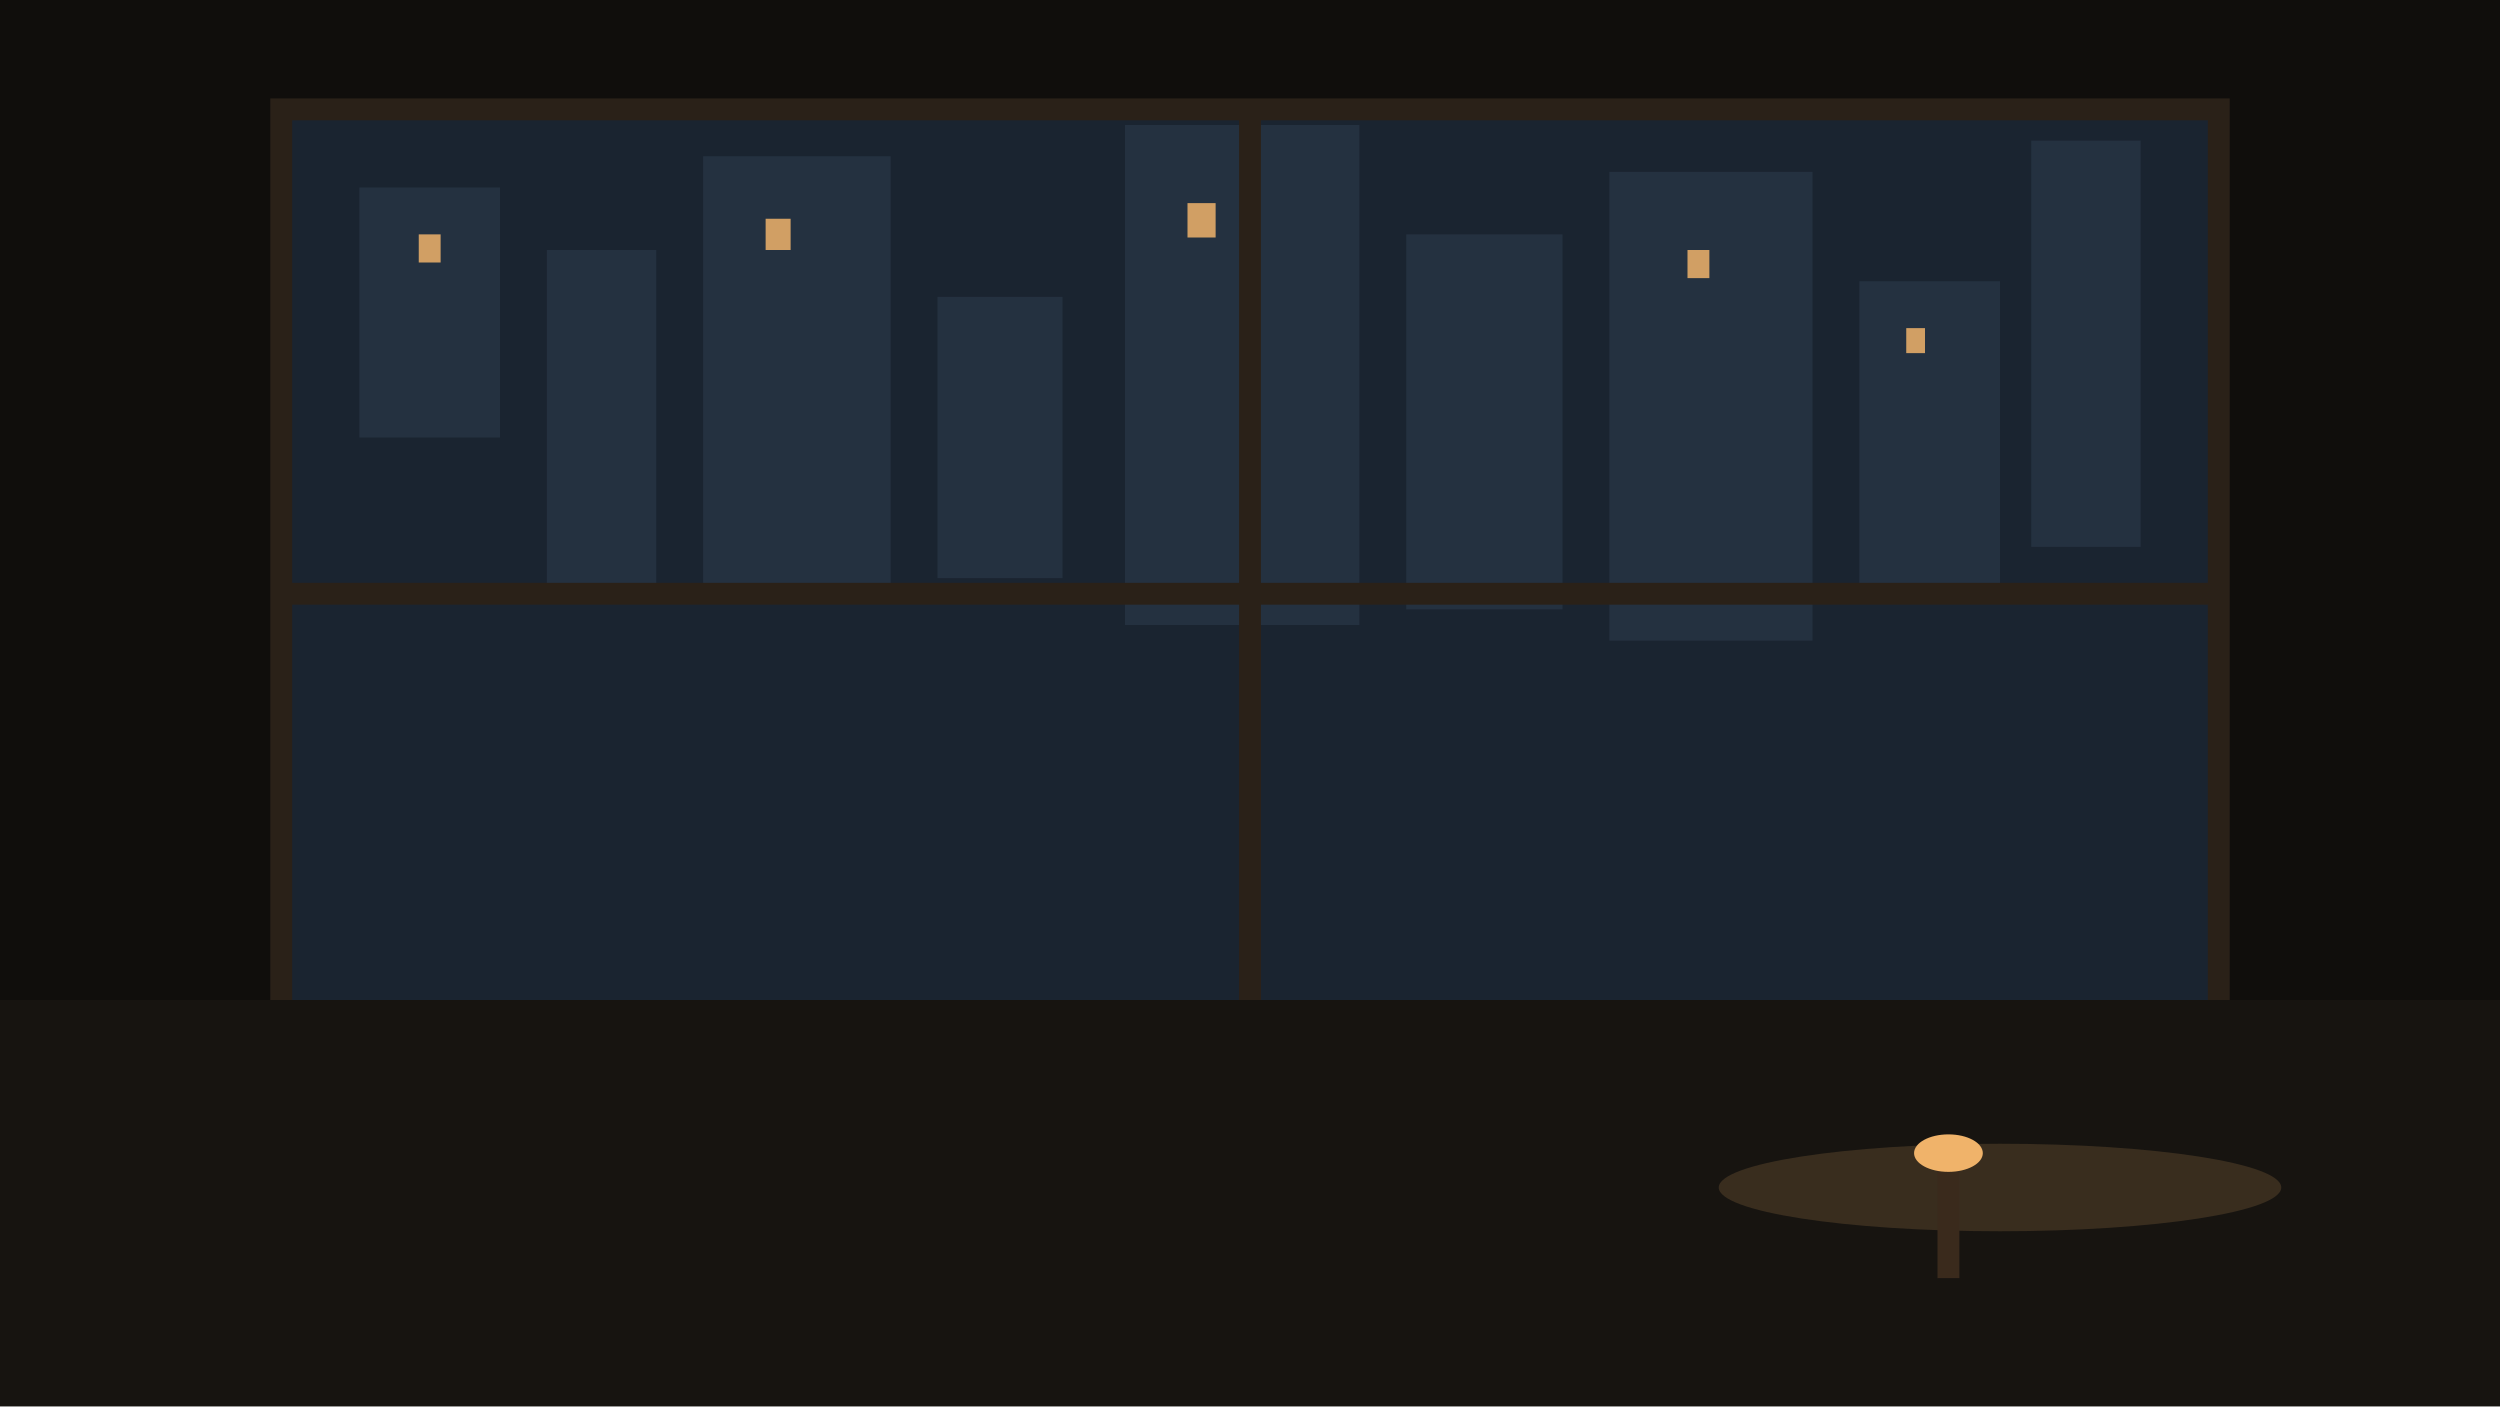
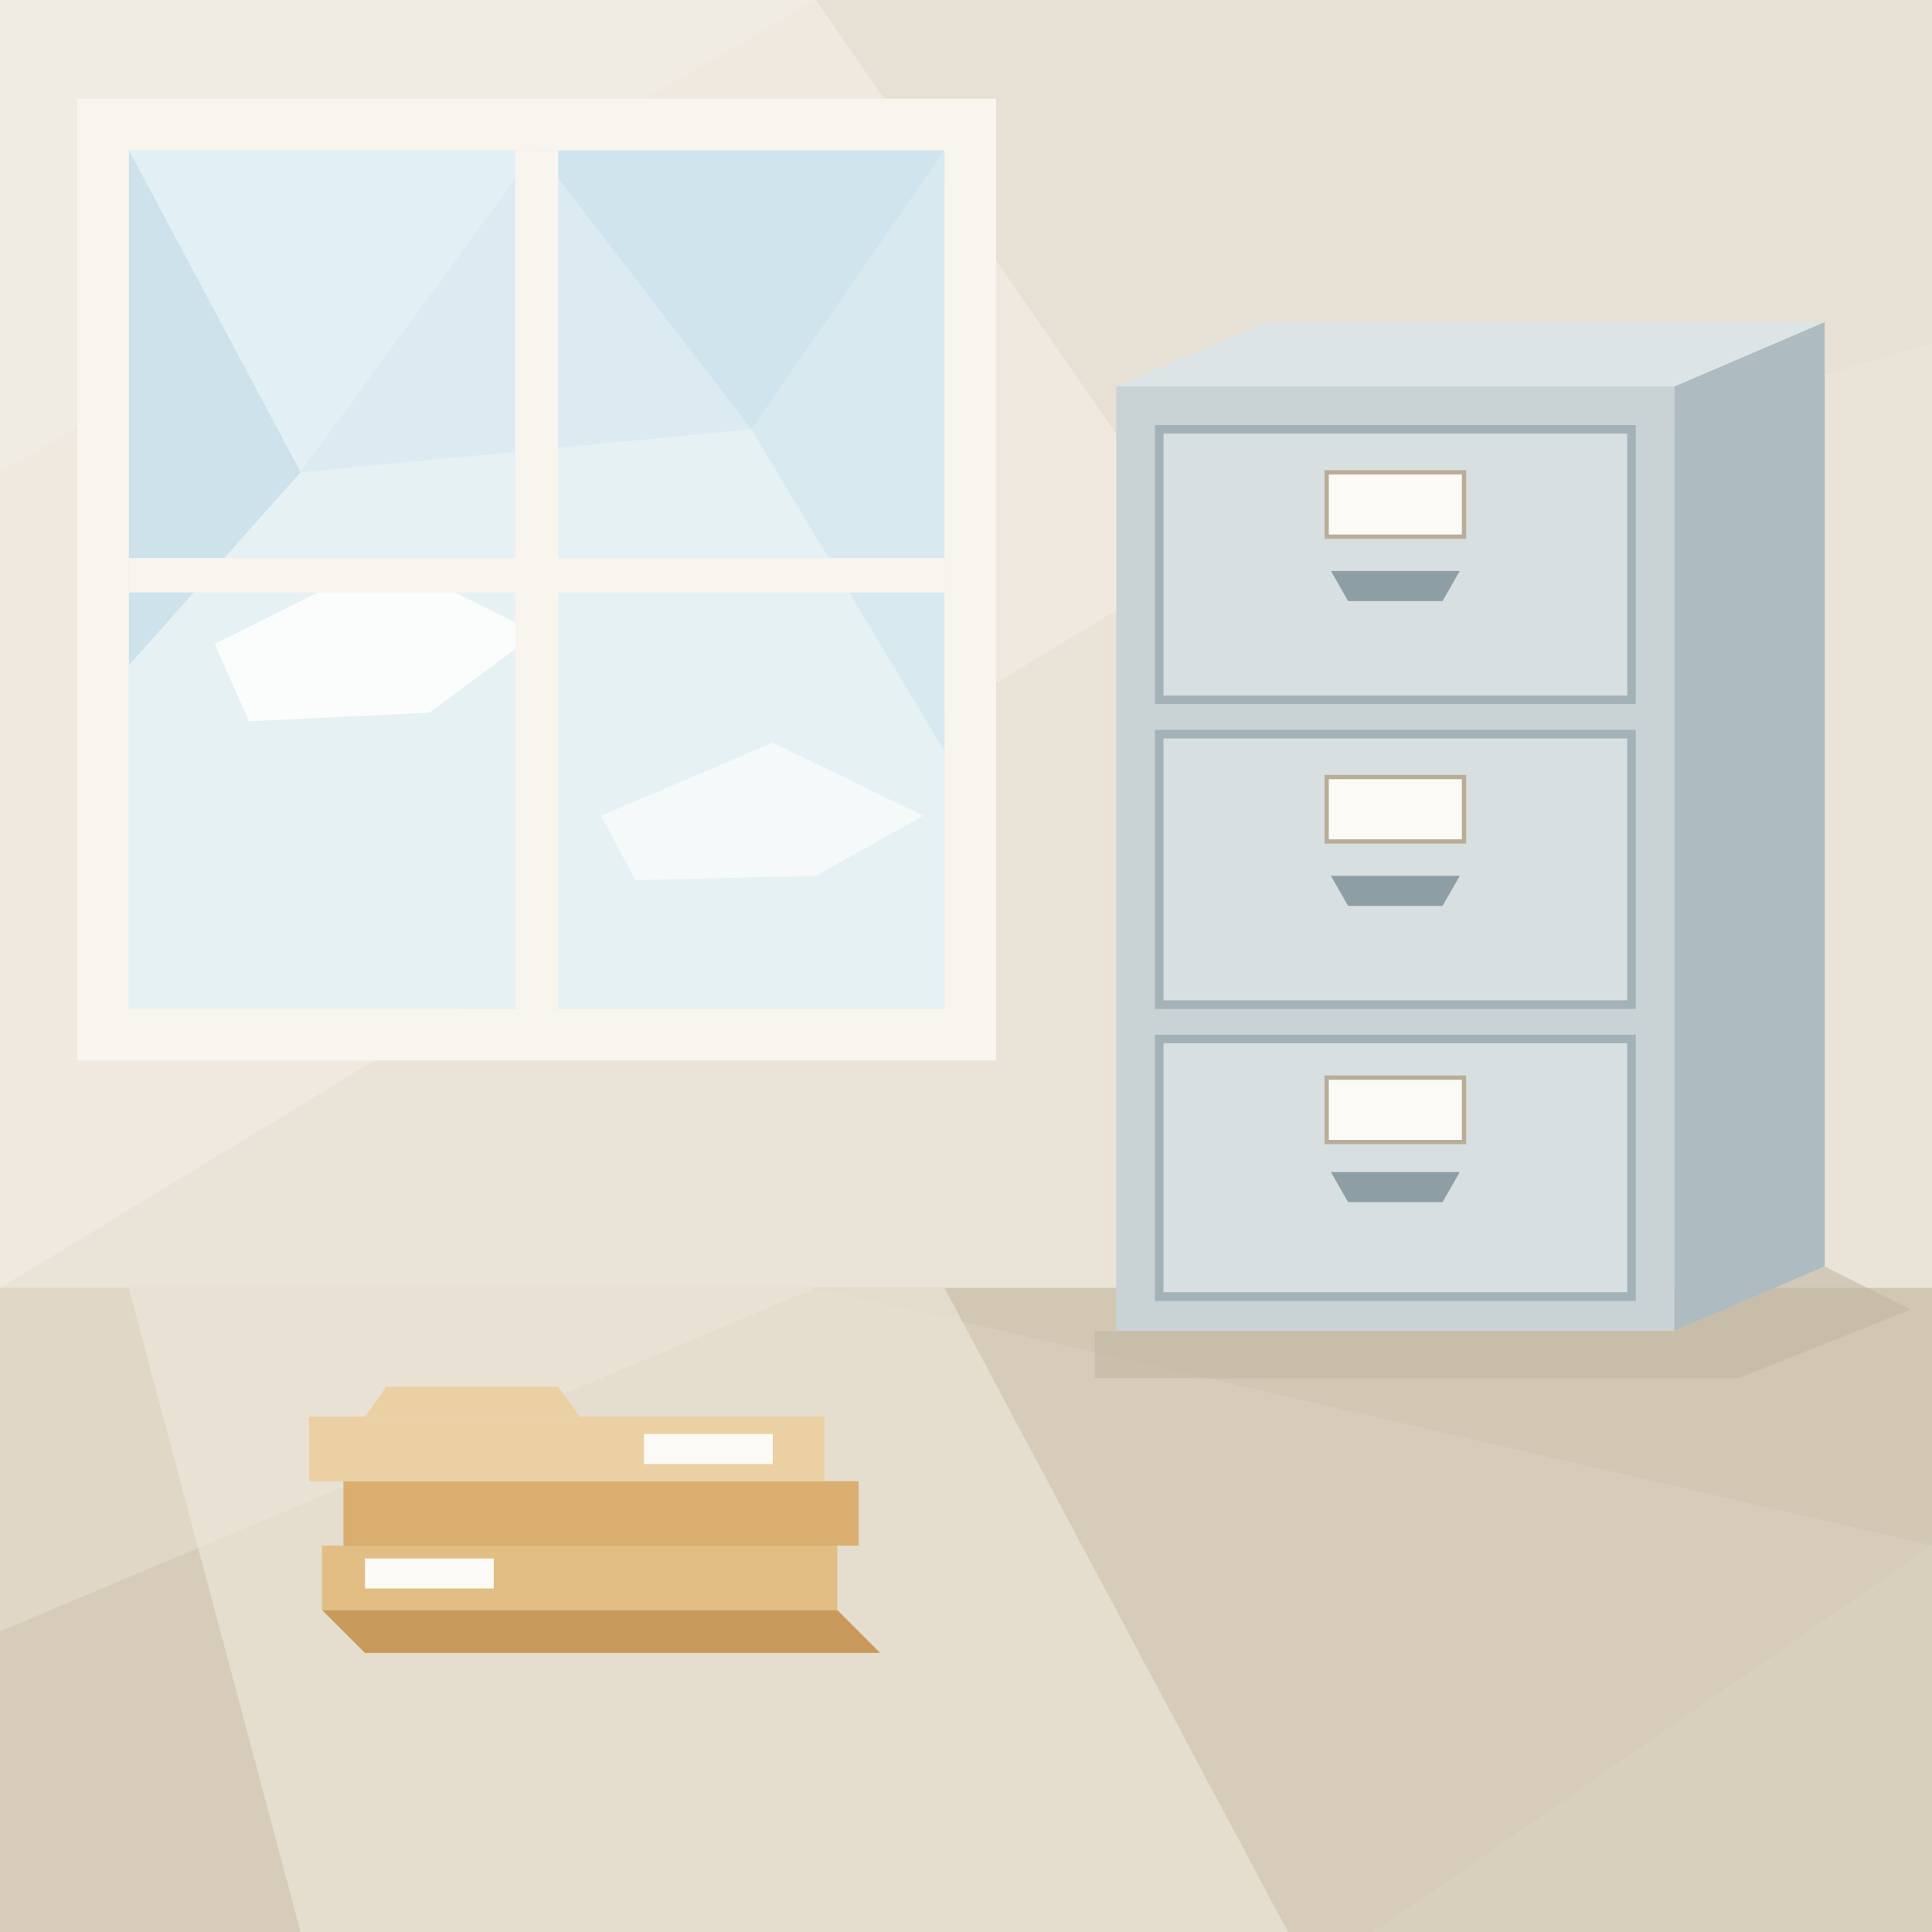
- <svg xmlns="http://www.w3.org/2000/svg" viewBox="0 0 1600 900" role="img" aria-label="A dark apartment looking out a wide window at night.">
-   <rect width="1600" height="900" fill="#100e0c" />
-   <rect x="180" y="70" width="1240" height="620" fill="#1a2430" />
-   <g fill="#243140">
-     <rect x="230" y="120" width="90" height="160" />
-     <rect x="350" y="160" width="70" height="220" />
-     <rect x="450" y="100" width="120" height="280" />
-     <rect x="600" y="190" width="80" height="180" />
-     <rect x="720" y="80" width="150" height="320" />
-     <rect x="900" y="150" width="100" height="240" />
-     <rect x="1030" y="110" width="130" height="300" />
-     <rect x="1190" y="180" width="90" height="200" />
-     <rect x="1300" y="90" width="70" height="260" />
+ <svg xmlns="http://www.w3.org/2000/svg" viewBox="0 0 900 900" role="img" aria-label="The Place Department: a filing cabinet and record folders in a bright records room by day.">
+   <rect width="900" height="900" fill="#ece6dc" />
+   <polygon points="0,0 380,0 0,220" fill="#f1ece3" />
+   <polygon points="380,0 900,0 900,160 560,260" fill="#e7e0d4" />
+   <polygon points="0,220 380,0 560,260 0,600" fill="#efe9df" />
+   <polygon points="560,260 900,160 900,600 0,600" fill="#e9e3d8" />
+   <g transform="translate(60 70)">
+     <rect width="380" height="400" fill="#d6e8f0" />
+     <polygon points="0,0 190,0 80,150" fill="#e2eff4" />
+     <polygon points="190,0 380,0 290,130" fill="#d0e4ed" />
+     <polygon points="0,0 80,150 0,240" fill="#cde2eb" />
+     <polygon points="80,150 190,0 290,130" fill="#dbebf1" />
+     <polygon points="290,130 380,0 380,280" fill="#d8e9f0" />
+     <polygon points="0,240 80,150 290,130 380,280 380,400 0,400" fill="#e6f1f4" />
+     <polygon points="40,230 120,190 190,225 140,262 56,266" fill="#fbfcfc" />
+     <polygon points="220,310 300,276 370,310 320,338 236,340" fill="#f6f9fa" />
+     <g fill="#f8f5ef">
+       <rect x="180" y="0" width="20" height="400" />
+       <rect x="0" y="190" width="380" height="16" />
+     </g>
+     <rect x="-12" y="-12" width="404" height="424" fill="none" stroke="#f8f5ef" stroke-width="24" />
  </g>
-   <g fill="#f0b36a" opacity="0.85">
-     <rect x="268" y="150" width="14" height="18" />
-     <rect x="490" y="140" width="16" height="20" />
-     <rect x="760" y="130" width="18" height="22" />
-     <rect x="1080" y="160" width="14" height="18" />
-     <rect x="1220" y="210" width="12" height="16" />
+   <polygon points="0,600 900,600 900,900 0,900" fill="#d9cfbd" />
+   <polygon points="0,600 380,600 0,760" fill="#e0d7c7" />
+   <polygon points="380,600 900,600 900,720" fill="#d2c7b3" />
+   <polygon points="0,760 380,600 900,720 640,900 0,900" fill="#d6ccb9" />
+   <polygon points="60,600 440,600 600,900 140,900" fill="#efe8da" fill-opacity="0.6" />
+   <g transform="translate(520 150)">
+     <polygon points="0,30 260,30 260,470 0,470" fill="#c9d3d6" />
+     <polygon points="260,30 330,0 330,440 260,470" fill="#aebcc1" />
+     <polygon points="0,30 70,0 330,0 260,30" fill="#dde4e6" />
+     <g fill="#d7dfe1" stroke="#a3b2b7" stroke-width="4">
+       <rect x="20" y="50" width="220" height="126" />
+       <rect x="20" y="192" width="220" height="126" />
+       <rect x="20" y="334" width="220" height="120" />
+     </g>
+     <g fill="#8d9ea4">
+       <polygon points="100,116 160,116 152,130 108,130" />
+       <polygon points="100,258 160,258 152,272 108,272" />
+       <polygon points="100,396 160,396 152,410 108,410" />
+     </g>
+     <g fill="#fbfaf6" stroke="#b9ad97" stroke-width="2">
+       <rect x="98" y="70" width="64" height="30" />
+       <rect x="98" y="212" width="64" height="30" />
+       <rect x="98" y="352" width="64" height="30" />
+     </g>
+     <polygon points="-10,470 260,470 330,440 370,460 290,492 -10,492" fill="#bfb49f" fill-opacity="0.55" />
  </g>
-   <g stroke="#2a2118" stroke-width="14" fill="none">
-     <path d="M180 70h1240v620H180z" />
-     <path d="M800 70v620M180 380h1240" />
+   <g transform="translate(150 660)">
+     <polygon points="0,90 240,90 260,110 20,110" fill="#c79a5c" />
+     <polygon points="0,60 240,60 240,90 0,90" fill="#e2bd84" />
+     <polygon points="10,30 250,30 250,60 10,60" fill="#d9ae6f" />
+     <polygon points="-6,0 234,0 234,30 -6,30" fill="#ead0a2" />
+     <polygon points="30,-14 110,-14 120,0 20,0" fill="#ead0a2" />
+     <g fill="#fbfaf6">
+       <rect x="150" y="8" width="60" height="14" />
+       <rect x="20" y="66" width="60" height="14" />
+     </g>
  </g>
-   <rect x="0" y="640" width="1600" height="260" fill="#171410" />
-   <ellipse cx="1280" cy="760" rx="180" ry="28" fill="#f0b36a" opacity="0.16" />
-   <rect x="1240" y="748" width="14" height="70" fill="#3a2a1c" />
-   <ellipse cx="1247" cy="738" rx="22" ry="12" fill="#f0b36a" />
</svg>
